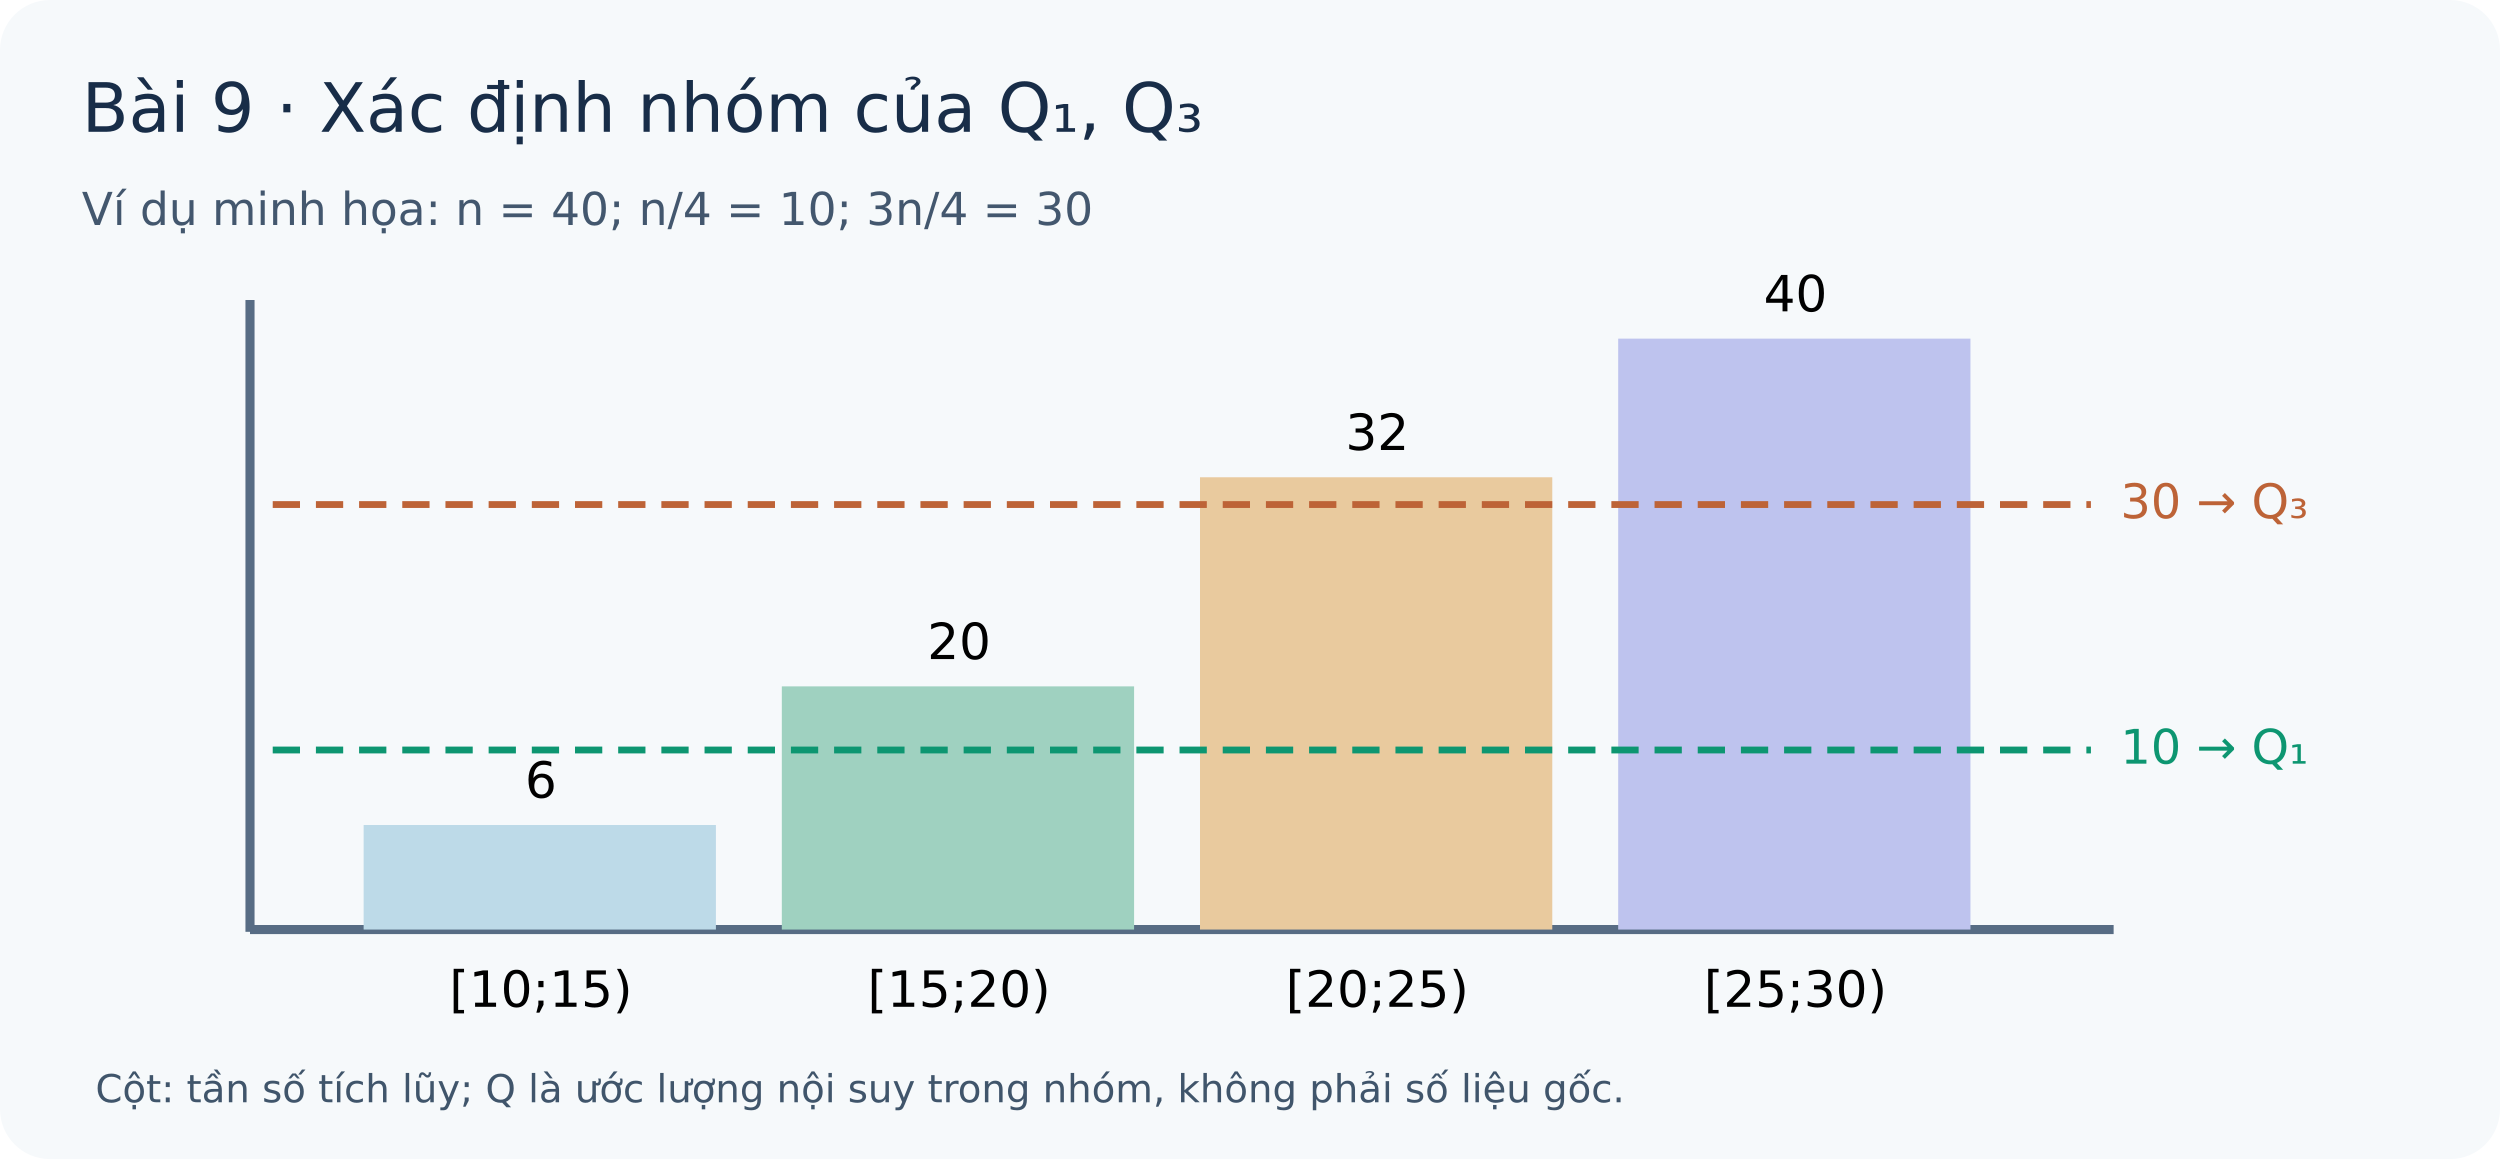
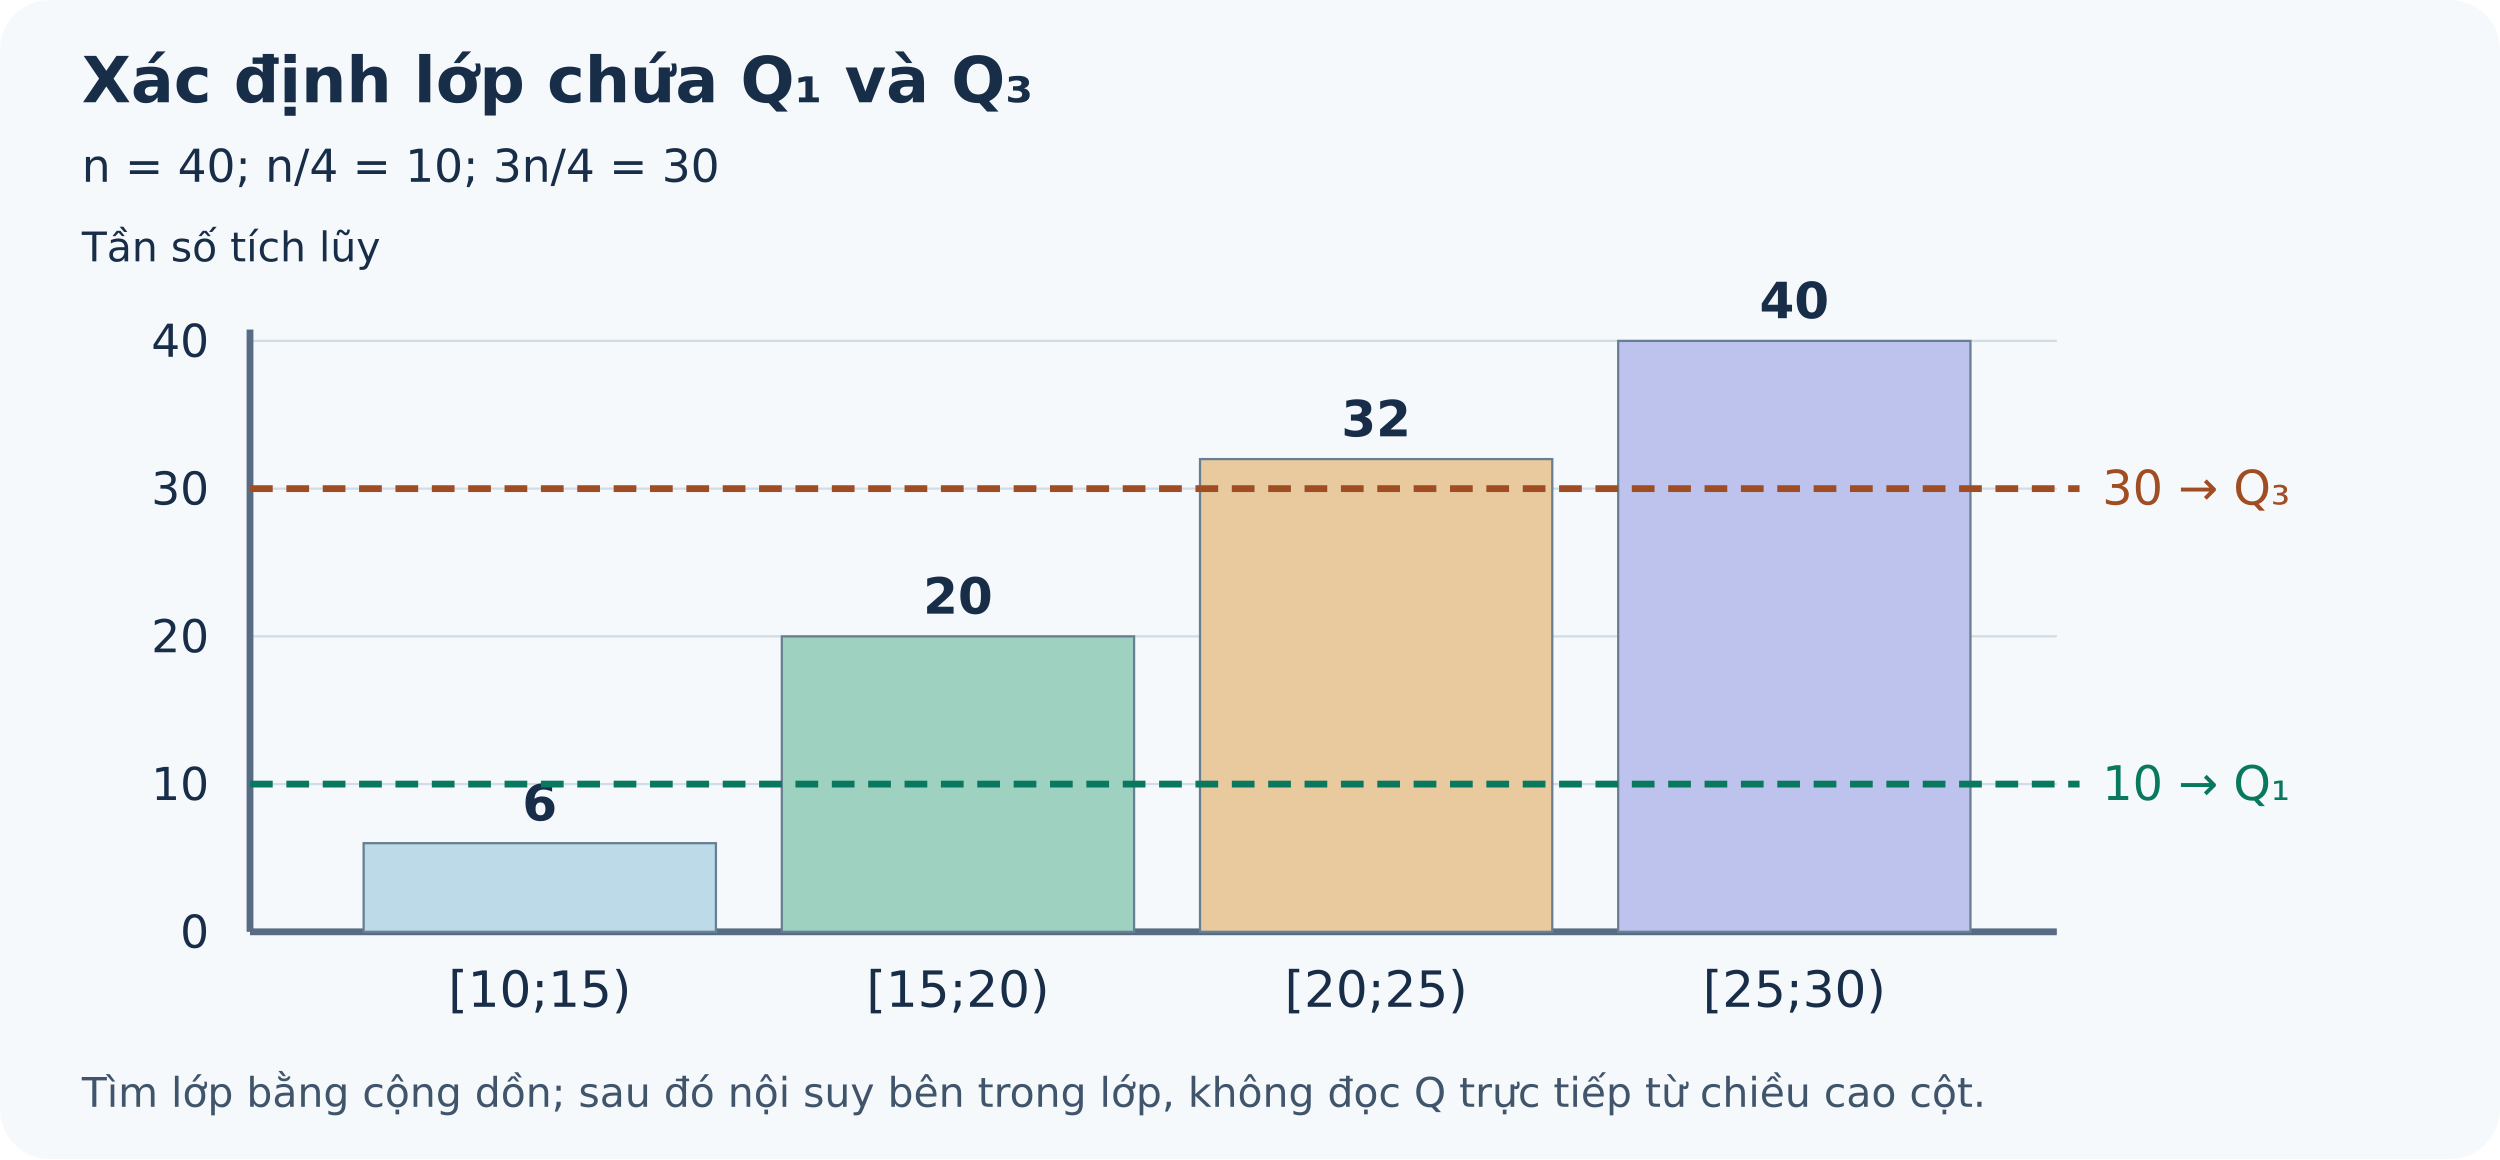
<svg xmlns="http://www.w3.org/2000/svg" width="1100" height="510" viewBox="0 0 1100 510" role="img" aria-labelledby="t d">
  <rect width="1100" height="510" rx="22" fill="#f6f9fb" />
-   <text x="36" y="58" fill="#182d48" font-size="30" font-family="DejaVu Sans">Bài 9 · Xác định nhóm của Q₁, Q₃</text>
-   <text x="36" y="99" fill="#43576e" font-size="20" font-family="DejaVu Sans">Ví dụ minh họa: n = 40; n/4 = 10; 3n/4 = 30</text>
-   <line x1="110" y1="409" x2="930" y2="409" stroke="#576c84" stroke-width="4" />
-   <line x1="110" y1="132" x2="110" y2="410" stroke="#576c84" stroke-width="4" />
-   <g font-family="DejaVu Sans" font-size="22" text-anchor="middle">
-     <rect x="160" y="363" width="155" height="46" fill="#bddae8" />
-     <rect x="344" y="302" width="155" height="107" fill="#9fd1c0" />
-     <rect x="528" y="210" width="155" height="199" fill="#e9ca9e" />
-     <rect x="712" y="149" width="155" height="260" fill="#bec3ee" />
-     <text x="238" y="443">[10;15)</text>
-     <text x="422" y="443">[15;20)</text>
-     <text x="606" y="443">[20;25)</text>
-     <text x="790" y="443">[25;30)</text>
-     <text x="238" y="351">6</text>
-     <text x="422" y="290">20</text>
-     <text x="606" y="198">32</text>
-     <text x="790" y="137">40</text>
+   <g font-family="DejaVu Sans" fill="#182d48">
+     <text x="36" y="45" font-size="28" font-weight="bold">Xác định lớp chứa Q₁ và Q₃</text>
+     <text x="36" y="80" font-size="20">n = 40; n/4 = 10; 3n/4 = 30</text>
+     <text x="36" y="115" font-size="18">Tần số tích lũy</text>
+     <line x1="110" y1="410" x2="905" y2="410" stroke="#d1dce5" stroke-width="1" />
+     <text x="92" y="417" font-size="20" text-anchor="end">0</text>
+     <line x1="110" y1="345" x2="905" y2="345" stroke="#d1dce5" stroke-width="1" />
+     <text x="92" y="352" font-size="20" text-anchor="end">10</text>
+     <line x1="110" y1="280" x2="905" y2="280" stroke="#d1dce5" stroke-width="1" />
+     <text x="92" y="287" font-size="20" text-anchor="end">20</text>
+     <line x1="110" y1="215" x2="905" y2="215" stroke="#d1dce5" stroke-width="1" />
+     <text x="92" y="222" font-size="20" text-anchor="end">30</text>
+     <line x1="110" y1="150" x2="905" y2="150" stroke="#d1dce5" stroke-width="1" />
+     <text x="92" y="157" font-size="20" text-anchor="end">40</text>
+     <line x1="110" y1="410" x2="905" y2="410" stroke="#576c84" stroke-width="3" />
+     <line x1="110" y1="145" x2="110" y2="410" stroke="#576c84" stroke-width="3" />
+     <rect x="160" y="371" width="155" height="39" fill="#bddae8" stroke="#687e93" stroke-width="1" />
+     <text x="237.5" y="361" font-size="22" font-weight="bold" text-anchor="middle">6</text>
+     <text x="237.5" y="443" font-size="22" text-anchor="middle">[10;15)</text>
+     <rect x="344" y="280" width="155" height="130" fill="#9fd1c0" stroke="#687e93" stroke-width="1" />
+     <text x="421.5" y="270" font-size="22" font-weight="bold" text-anchor="middle">20</text>
+     <text x="421.5" y="443" font-size="22" text-anchor="middle">[15;20)</text>
+     <rect x="528" y="202" width="155" height="208" fill="#e9ca9e" stroke="#687e93" stroke-width="1" />
+     <text x="605.5" y="192" font-size="22" font-weight="bold" text-anchor="middle">32</text>
+     <text x="605.5" y="443" font-size="22" text-anchor="middle">[20;25)</text>
+     <rect x="712" y="150" width="155" height="260" fill="#bec3ee" stroke="#687e93" stroke-width="1" />
+     <text x="789.5" y="140" font-size="22" font-weight="bold" text-anchor="middle">40</text>
+     <text x="789.5" y="443" font-size="22" text-anchor="middle">[25;30)</text>
+     <line x1="110" y1="345" x2="915" y2="345" stroke="#08785f" stroke-width="3" stroke-dasharray="10 6" />
+     <text x="925" y="352" font-size="21" fill="#08785f">10 → Q₁</text>
+     <line x1="110" y1="215" x2="915" y2="215" stroke="#a04d24" stroke-width="3" stroke-dasharray="10 6" />
+     <text x="925" y="222" font-size="21" fill="#a04d24">30 → Q₃</text>
+     <text x="36" y="487" font-size="18" fill="#40556b">Tìm lớp bằng cộng dồn; sau đó nội suy bên trong lớp, không đọc Q trực tiếp từ chiều cao cột.</text>
  </g>
-   <line x1="120" y1="330" x2="920" y2="330" stroke="#0d9671" stroke-width="3" stroke-dasharray="12 7" />
-   <text x="933" y="336" fill="#0d9671" font-size="21" font-family="DejaVu Sans">10 → Q₁</text>
-   <line x1="120" y1="222" x2="920" y2="222" stroke="#bd6337" stroke-width="3" stroke-dasharray="12 7" />
-   <text x="933" y="228" fill="#bd6337" font-size="21" font-family="DejaVu Sans">30 → Q₃</text>
-   <text x="42" y="485" fill="#40556b" font-size="17" font-family="DejaVu Sans">Cột: tần số tích lũy; Q là ước lượng nội suy trong nhóm, không phải số liệu gốc.</text>
</svg>
